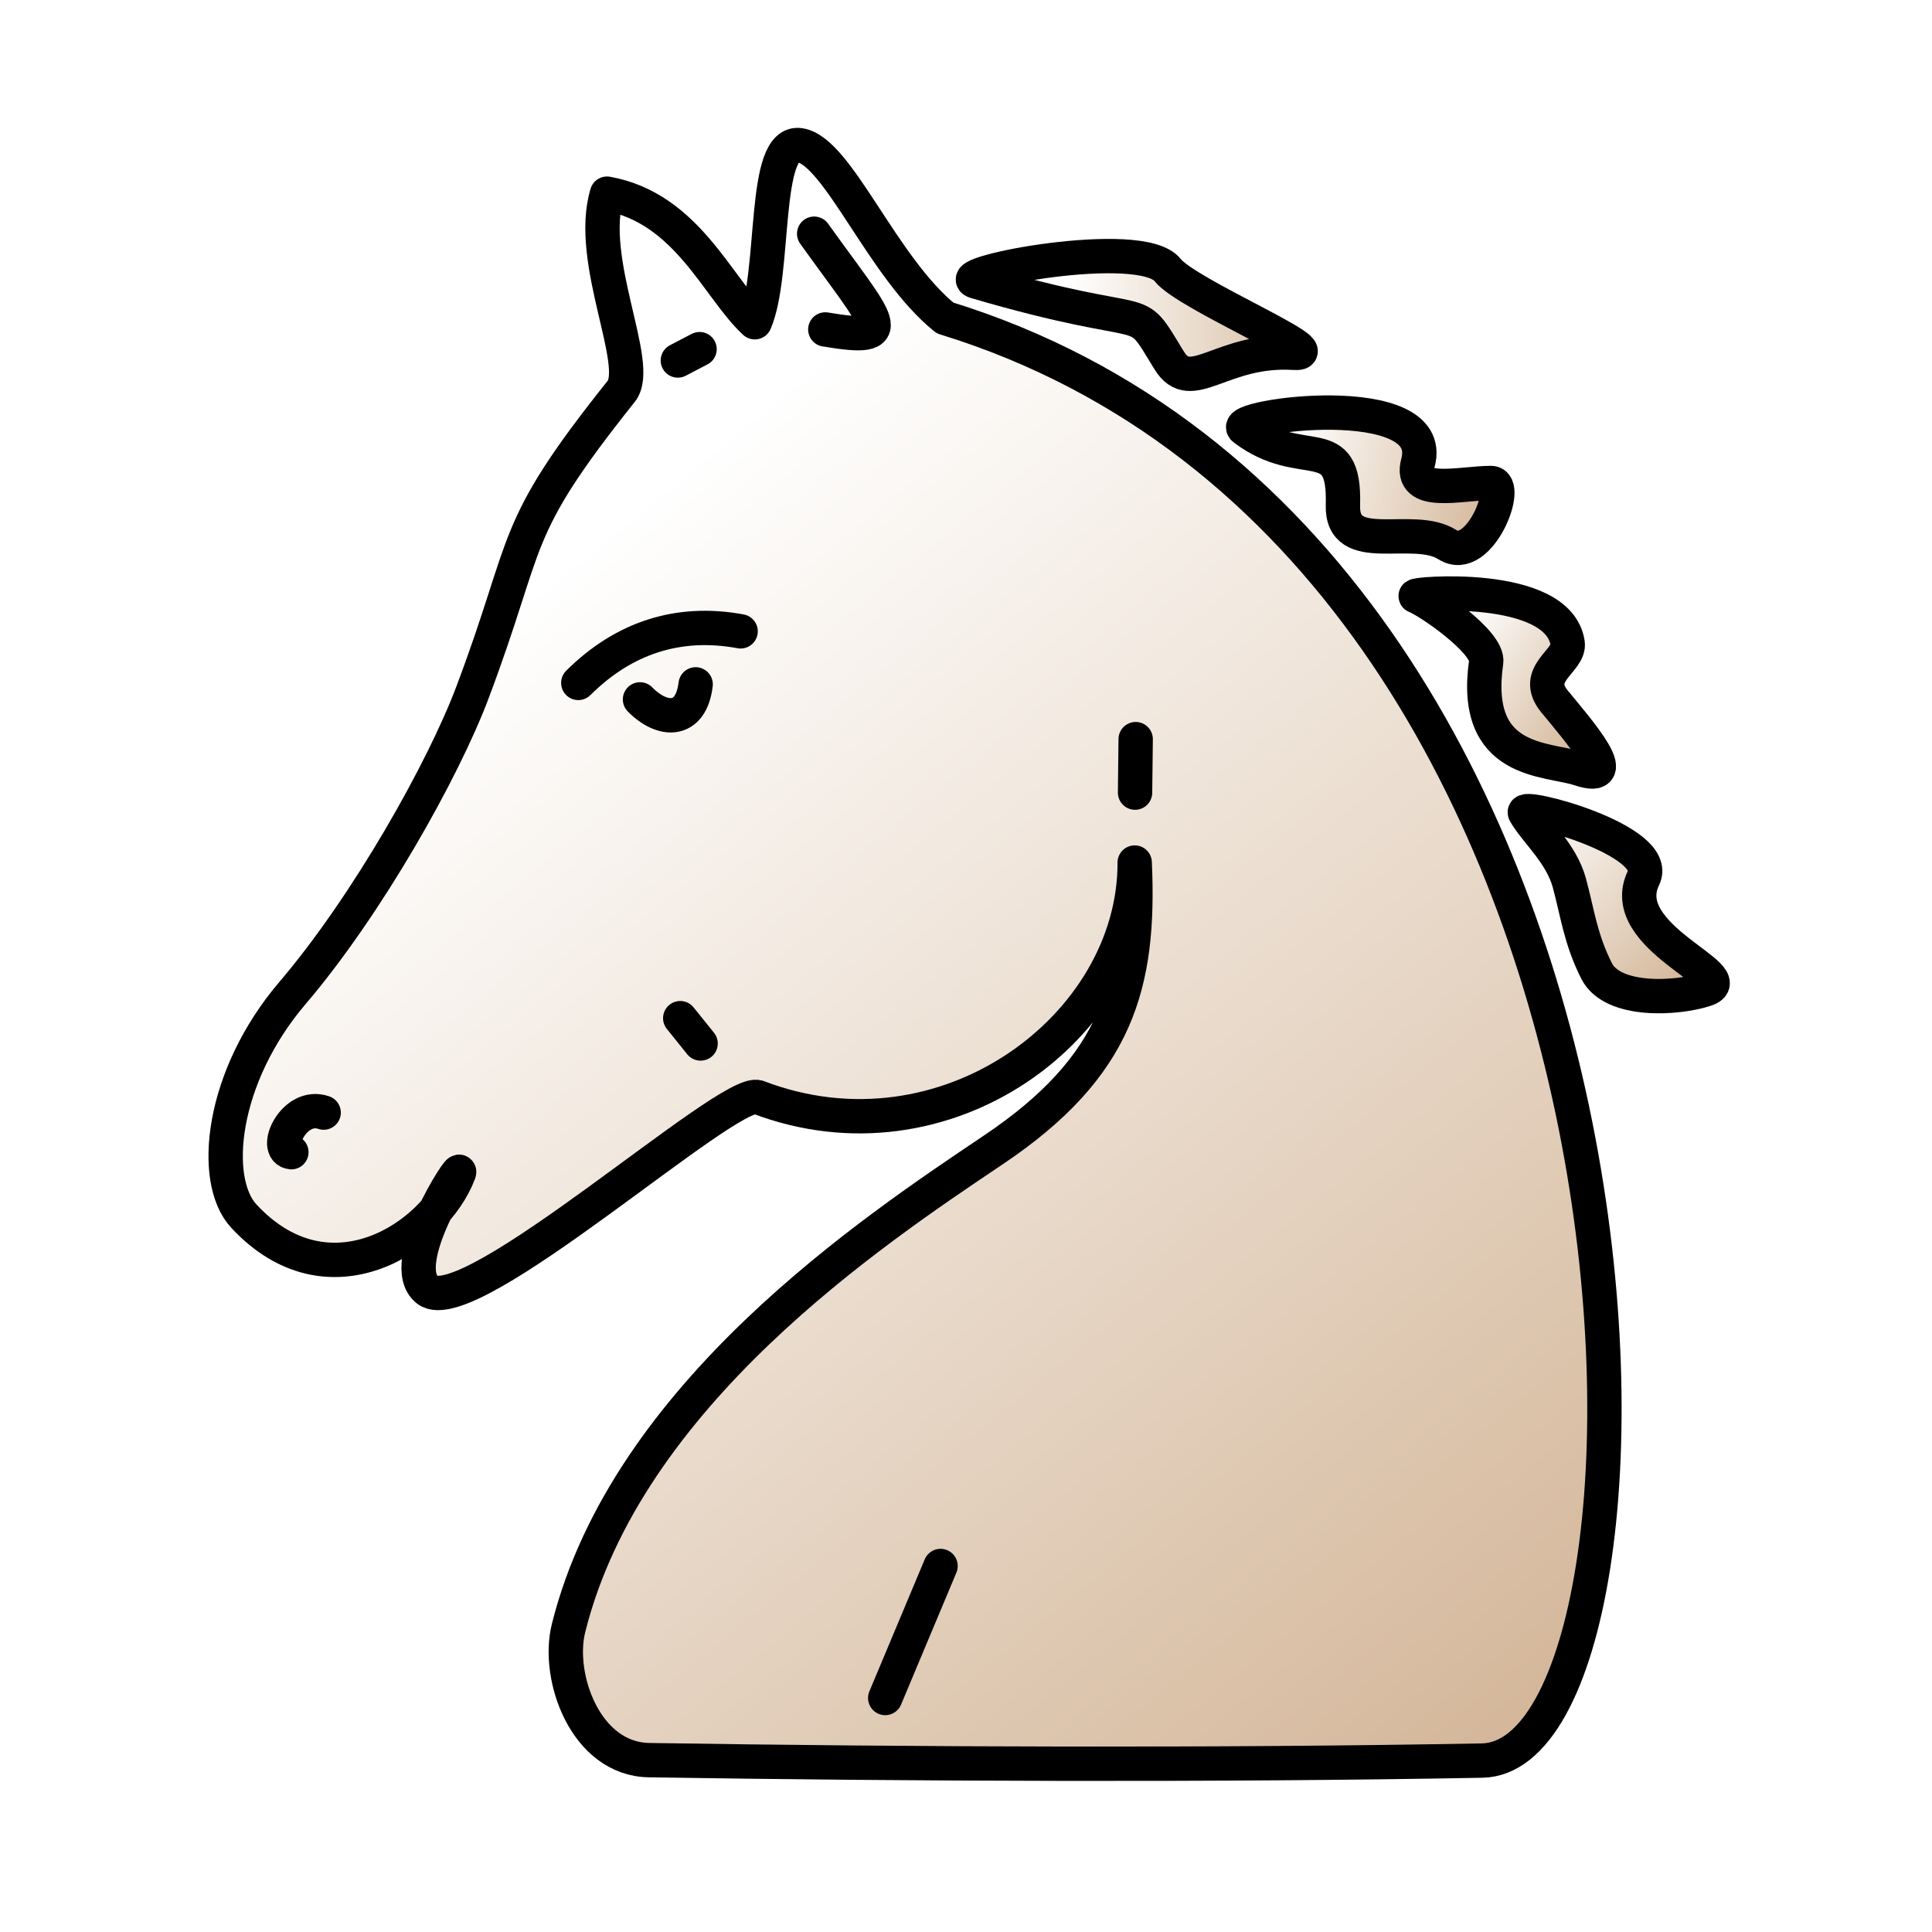
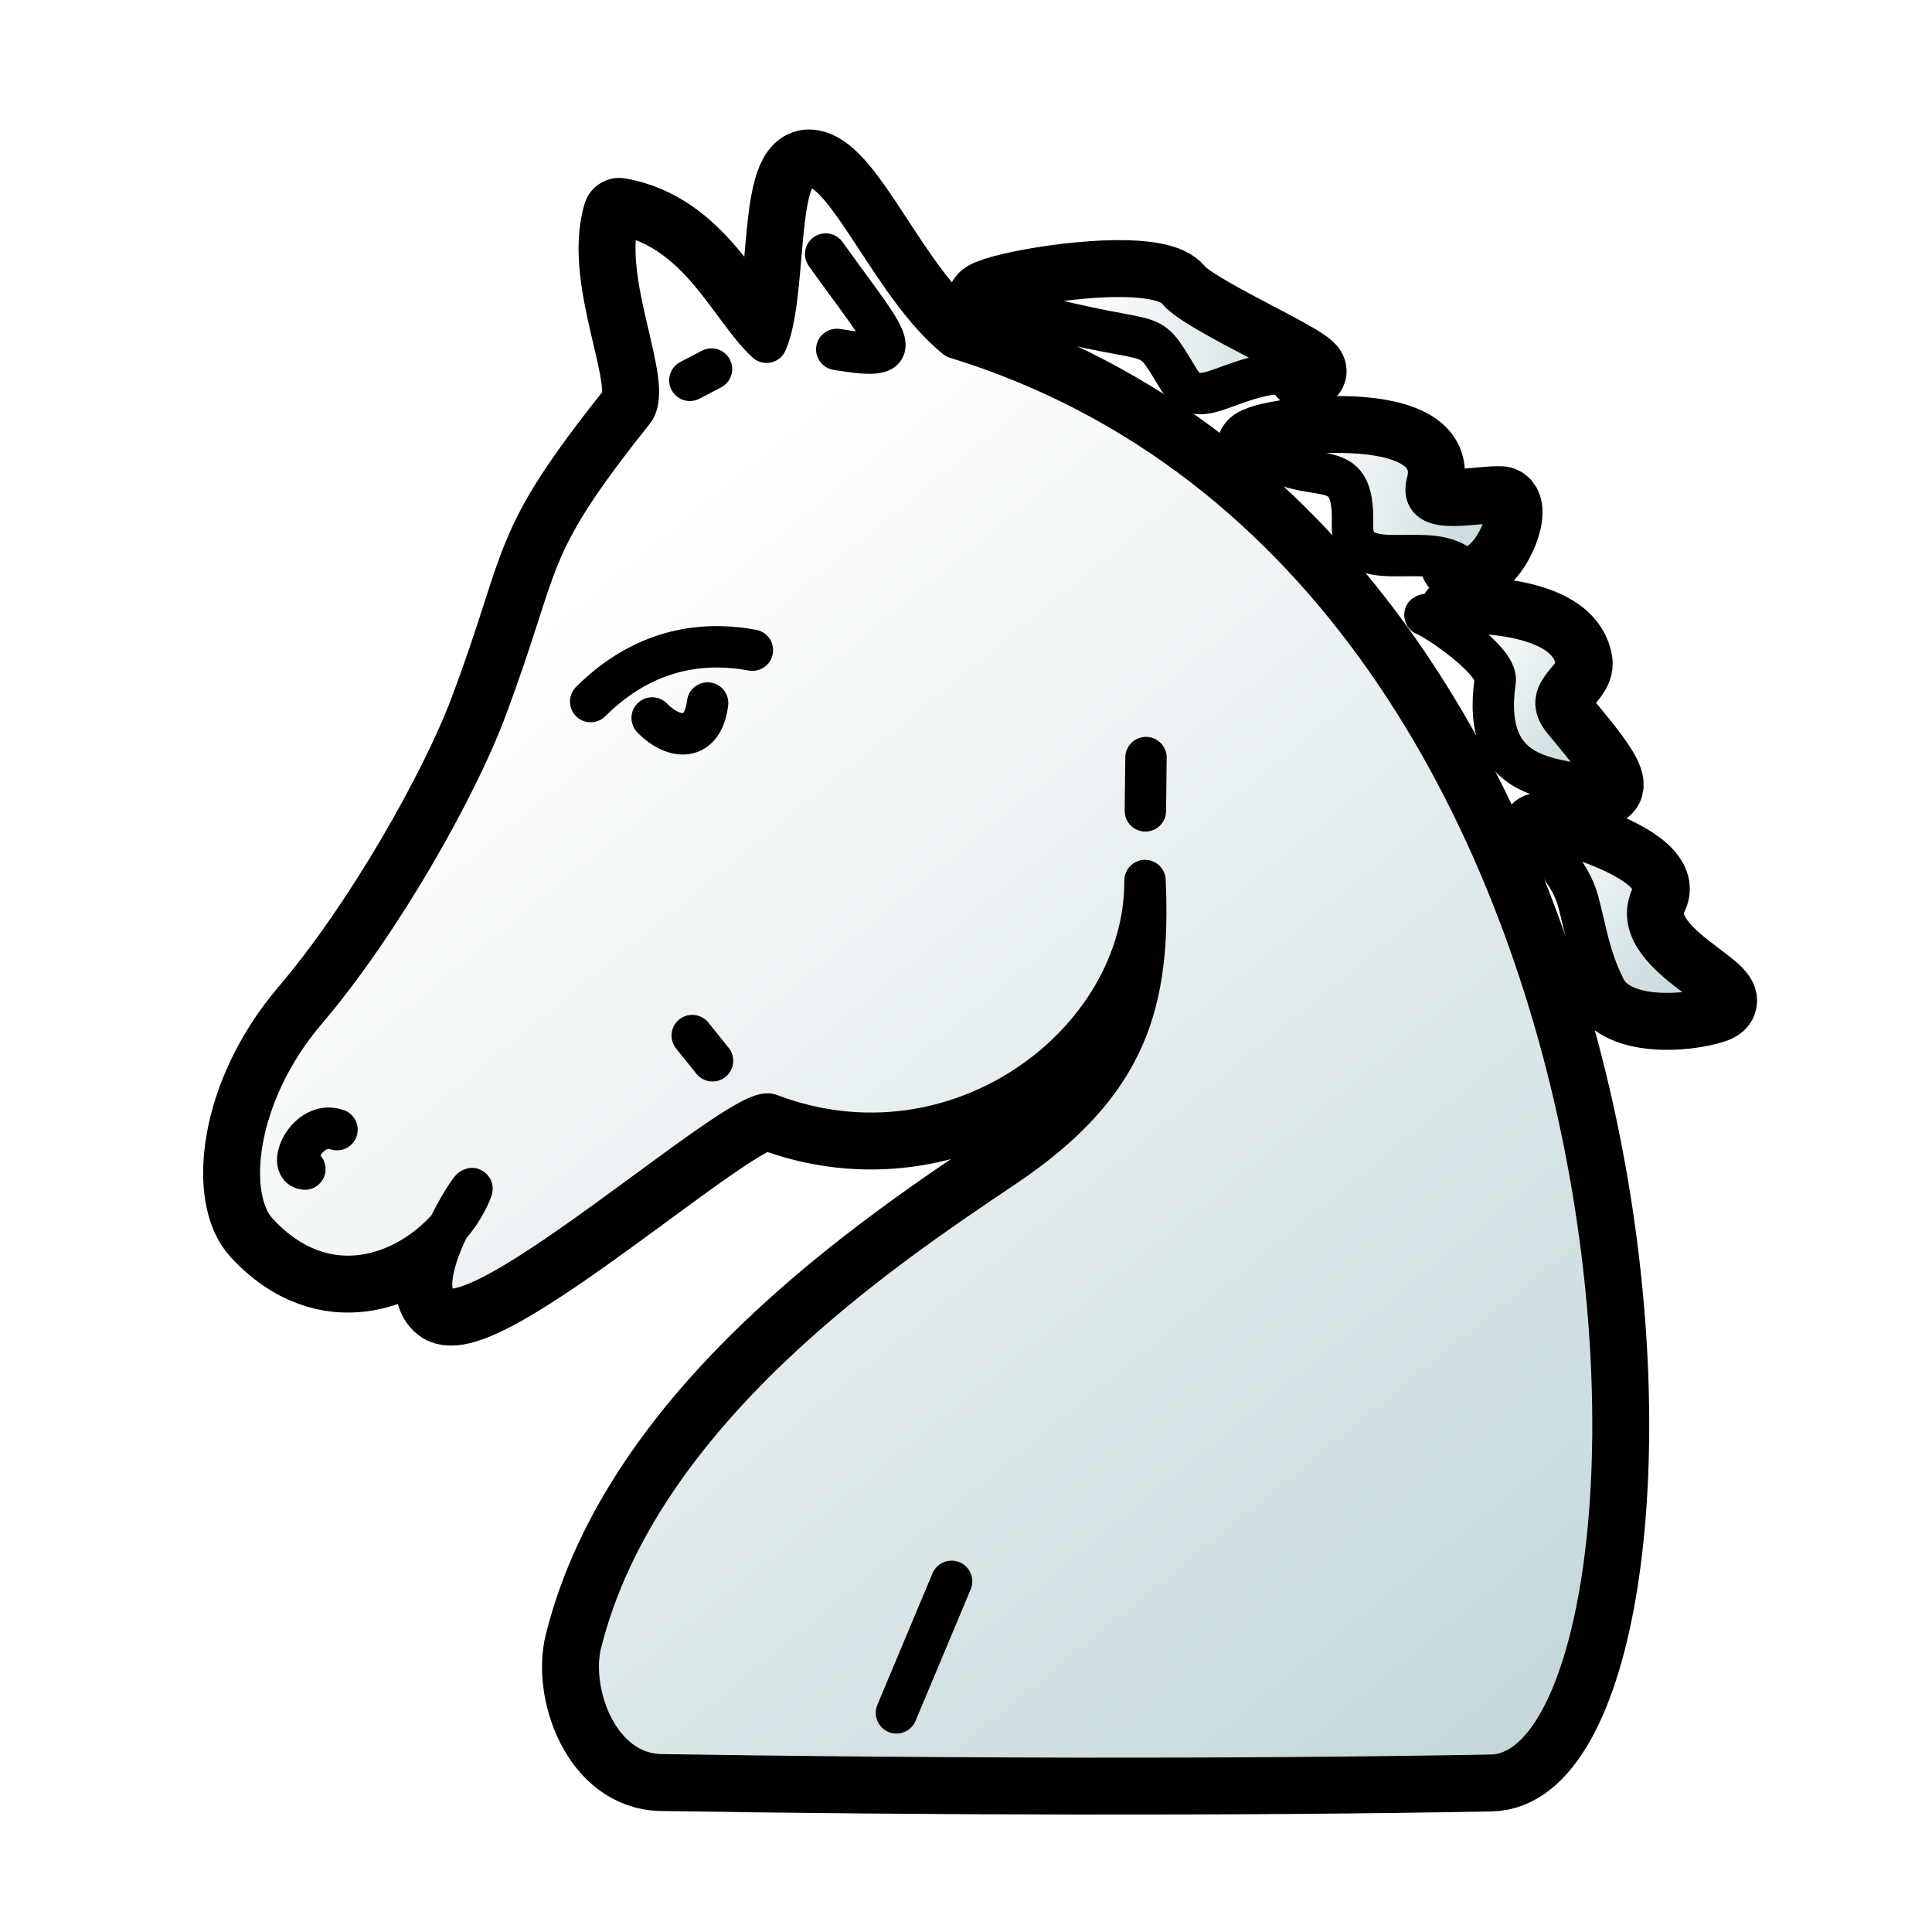
- <svg xmlns="http://www.w3.org/2000/svg" xmlns:xlink="http://www.w3.org/1999/xlink" width="700pt" height="700pt" viewBox="0 0 900 900" version="1">
-   <defs>
-     <linearGradient id="a">
-       <stop offset="0" stop-color="#fff" />
-       <stop offset="1" stop-color="#d0b090" />
+ <svg xmlns="http://www.w3.org/2000/svg" xmlns:xlink="http://www.w3.org/1999/xlink" width="700pt" height="700pt" id="knight" version="1.0" viewBox="0 0 933.333 933.333">
+   <style id="base">
+     .base { 
+       fill-opacity:1;
+       fill-rule:evenodd;
+       stroke-miterlimit:4;
+       stroke-dasharray:none;
+       stroke-linecap:round;
+       stroke-linejoin:round;
+       stroke-opacity:1
+     }
+     .shadow {
+       stroke:none;
+       filter:url(#filterBlur);
+     }
+   </style>
+   <style id="stroke-medium">.stroke-medium {stroke-width: 20; }</style>
+   <style id="stroke-boundary">.stroke-boundary {stroke-width: 35; }</style>
+   <style id="stroke-color">.stroke-color {stroke: black; }</style>
+   <defs id="defs36222">
+     <linearGradient id="fillGradient">
+       <stop style="stop-color: white; stop-opacity: 1;" offset="0" id="stop0" />
+       <stop style="stop-color: rgb(191, 211, 215); stop-opacity: 1;" offset="1" id="stop1" />
    </linearGradient>
-     <linearGradient xlink:href="#a" id="f" gradientUnits="userSpaceOnUse" x1="705.291" y1="378.288" x2="787.126" y2="465.624" gradientTransform="translate(0 4)" />
-     <linearGradient xlink:href="#a" id="e" gradientUnits="userSpaceOnUse" x1="667.033" y1="299.327" x2="739.154" y2="348.42" gradientTransform="translate(4 4)" />
-     <linearGradient xlink:href="#a" id="d" gradientUnits="userSpaceOnUse" x1="598.679" y1="209.761" x2="705.532" y2="232.288" gradientTransform="translate(0 4)" />
-     <linearGradient xlink:href="#a" id="c" gradientUnits="userSpaceOnUse" x1="493.792" y1="157.906" x2="625.853" y2="159.489" gradientTransform="translate(4 -2)" />
-     <linearGradient xlink:href="#a" id="b" gradientUnits="userSpaceOnUse" x1="265.646" y1="255.94" x2="753.208" y2="854.328" gradientTransform="translate(0 4)" />
+     <linearGradient xlink:href="#fillGradient" id="hair4-gradient" gradientUnits="userSpaceOnUse" x1="705.291" y1="378.288" x2="787.126" y2="465.624" gradientTransform="matrix(1.033167,0,0,1.033167,7.028826,14.37273)" />
+     <linearGradient xlink:href="#fillGradient" id="hair3-gradient" gradientUnits="userSpaceOnUse" x1="667.033" y1="299.327" x2="739.154" y2="348.42" gradientTransform="matrix(1.033167,0,0,1.033167,11.1615,14.37273)" />
+     <linearGradient xlink:href="#fillGradient" id="hair2-gradient" gradientUnits="userSpaceOnUse" x1="598.679" y1="209.761" x2="705.532" y2="232.288" gradientTransform="matrix(1.033167,0,0,1.033167,7.028826,14.37273)" />
+     <linearGradient xlink:href="#fillGradient" id="hair1-gradient" gradientUnits="userSpaceOnUse" x1="493.792" y1="157.906" x2="625.853" y2="159.489" gradientTransform="matrix(1.033167,0,0,1.033167,11.1615,8.173725)" />
+     <linearGradient xlink:href="#fillGradient" id="body-gradient" gradientUnits="userSpaceOnUse" x1="265.646" y1="255.94" x2="753.208" y2="854.328" gradientTransform="matrix(1.033167,0,0,1.033167,7.028826,14.37273)" />
  </defs>
-   <g fill-rule="evenodd" stroke="#000" stroke-width="16" stroke-linecap="round" stroke-linejoin="round">
-     <path d="M528.59 401.808c.214 76.493-88.227 142.653-175.456 109.334-13.36-5.102-134.568 104.803-153.994 89.766-15.325-11.863 16.98-60.77 14.63-54.522-11.18 29.74-60.547 62.844-100.19 20.112-15.503-16.71-10.71-64.776 22.684-103.933 34.777-40.78 70.09-103.577 83.757-139.796 27.493-72.85 16.706-74.44 69.392-140.507 9.898-12.41-16.088-60.595-6.643-92.047 37.306 6.653 51.688 44.162 68.844 59.903 10-23.152 3.28-85.362 21.06-82.463 17.777 2.9 38.227 56.792 67.554 80.462C791.49 256.214 788.618 818.322 690.45 820.143c-121.172 2.248-266.24 1.74-388.105-.202-29.528-.47-43.197-38.672-37.503-61.5 27.155-108.88 141.833-185.087 198.008-222.854 57.697-38.79 68.26-76.91 65.74-133.78z" fill="url(#b)" />
-     <path d="M345.006 294.1c-29.073-5.367-54.564 3.077-75.617 24.03M298.138 325.803c10.443 10.64 23.734 11.084 25.923-6.997M150.77 518.29c-13.854-4.786-23.877 17.537-15.037 18.447M316.876 474.304l9.488 11.79M528.753 369.236l.29-24.918M325.88 162.65l-10.114 5.28M379.27 108.874c30.152 42.12 41.04 50.64 5.187 44.597" fill="none" />
-     <path d="M454.444 131.126c86.572 25.384 71.97 7.062 90.23 36.796 10.228 16.658 24.402-5.678 58.145-3.565 18.222 1.14-50.002-27.22-58.9-38.563-12.353-15.745-102.178 1.608-89.476 5.332z" fill="url(#c)" />
-     <path d="M579.55 199.723c27.193 20.672 47.11-.325 46.037 35.545-.738 24.63 32.506 8.174 48.65 18.448C689.11 263.18 704.027 225 694.567 225c-14.232 0-38.4 6.678-34.027-9.394 9.598-35.278-88.8-21.82-80.99-15.883z" fill="url(#d)" />
-     <path d="M659.532 277.716c5.292 1.85 34.12 21.37 32.785 30.65-6.884 47.874 28.416 44.77 43.608 49.83 21.288 7.093-.992-18.322-11.734-31.39-10.74-13.067 7.34-18.917 6.075-27.206-4.453-29.156-73.497-22.85-70.733-21.884z" fill="url(#e)" />
-     <path d="M710.39 378.647c5.058 8.82 16.918 18.81 20.677 32.645 3.76 13.836 5.175 26.17 12.694 41.032 7.52 14.86 37.774 12.923 50.82 8.562 17.577-5.877-42.497-24.127-28.96-51.952 8.566-17.61-57.96-35.047-55.23-30.287z" fill="url(#f)" />
-     <path d="M438.147 729.5l-25.78 61.493" fill="none" />
-   </g>
+   <path id="boundary" class="base stroke-color stroke-boundary" style="fill:none" d="m 392.063,80.14 c -18.368,-2.995 -11.427,61.278 -21.759,85.198 -17.725,-16.263 -32.582,-55.015 -71.127,-61.889 -9.758,32.495 17.089,82.277 6.863,95.1 -54.433,68.256 -43.288,69.901 -71.692,145.166 -14.122,37.42 -50.606,102.3 -86.536,144.432 -34.501,40.456 -39.453,90.116 -23.436,107.381 33.018,35.59 72.532,20.249 92.676,-3.128 -6.866,14.012 -12.931,31.98 -4.278,38.679 20.07,15.536 145.298,-98.015 159.1,-92.743 90.123,34.424 181.498,-33.931 181.276,-112.96 2.605,58.756 -8.31,98.14 -67.921,138.216 -58.038,39.019 -176.52,117.756 -204.575,230.245 -5.883,23.586 8.241,63.054 38.748,63.54 125.906,2.006 275.786,2.532 400.976,0.21 C 821.804,855.705 824.771,274.953 461.859,163.272 431.558,138.816 410.431,83.135 392.063,80.14 Z m 237.778,99.908 c 18.827,1.179 -51.659,-28.124 -60.852,-39.842 -3.988,-5.084 -15.794,-6.827 -29.74,-6.705 -30.681,0.268 -71.726,9.567 -62.704,12.212 m 227.083,126.658 c 15.366,9.779 30.78,-29.669 21.006,-29.669 -14.705,0 -39.674,6.899 -35.156,-9.706 4.958,-18.224 -17.978,-23.859 -41.145,-24.172 -23.167,-0.313 -46.566,4.696 -42.531,7.763 m 161.562,163.731 c 21.994,7.327 -1.026,-18.931 -12.124,-32.432 -11.098,-13.5 7.584,-19.546 6.276,-28.109 -3.163,-20.71 -37.867,-24.102 -58.321,-23.876 m 72.265,181.666 c 7.768,15.354 39.025,13.351 52.504,8.844 18.161,-6.072 -43.906,-24.927 -29.921,-53.674 7.745,-15.92 -43.911,-31.703 -55.057,-32.105" />
+   <path class="base stroke-color stroke-medium" style="fill:url(#body-gradient)" d="m 553.15,425.375 c 0.222,79.029 -91.153,147.384 -181.275,112.96 -13.802,-5.272 -139.031,108.279 -159.101,92.743 -15.833,-12.257 17.542,-62.784 15.115,-56.331 -11.553,30.727 -62.555,64.928 -103.513,20.779 -16.017,-17.265 -11.064,-66.925 23.436,-107.38 35.93,-42.132 72.413,-107.012 86.535,-144.433 28.404,-75.266 17.26,-76.91 71.693,-145.166 10.226,-12.823 -16.622,-62.605 -6.864,-95.101 38.545,6.874 53.404,45.627 71.129,61.89 10.332,-23.92 3.39,-88.192 21.757,-85.197 18.368,2.995 39.496,58.675 69.796,83.131 362.913,111.681 359.946,692.433 258.521,694.314 -125.19,2.322 -275.071,1.797 -400.977,-0.209 -30.507,-0.486 -44.629,-39.954 -38.747,-63.54 28.056,-112.489 146.537,-191.226 204.575,-230.245 59.611,-40.077 70.525,-79.461 67.92,-138.217 z" id="body" />
+   <path class="base stroke-color stroke-medium" style="fill:none" d="m 363.478,314.093 c -30.037,-5.543 -56.374,3.18 -78.125,24.828" id="eyebrow" />
+   <path class="base stroke-color stroke-medium" style="fill:none" d="m 315.055,346.849 c 10.789,10.993 24.521,11.452 26.783,-7.229" id="eye" />
+   <path class="base stroke-color stroke-medium" style="fill:none" d="m 162.801,545.72 c -14.314,-4.944 -24.67,18.119 -15.537,19.06" id="nose" />
+   <path class="base stroke-color stroke-medium" style="fill:none" d="m 334.415,500.276 9.802,12.182" id="cheek1" />
+   <path class="base stroke-color stroke-medium" style="fill:none" d="m 553.319,391.723 0.3,-25.744" id="cheek2" />
+   <path class="base stroke-color stroke-medium" style="fill:none" d="m 343.716,178.284 -10.449,5.456" id="ear-right" />
+   <path class="base stroke-color stroke-medium" style="fill:none" d="m 398.878,122.725 c 31.152,43.517 42.4,52.32 5.359,46.076" id="ear-left" />
+   <path class="base stroke-color stroke-medium" style="fill:none" d="m 459.708,763.937 -26.635,63.532" id="leg-line" />
+   <path class="base stroke-color stroke-medium" style="fill:url(#hair1-gradient)" d="m 476.545,145.715 c 89.444,26.226 74.358,7.297 93.222,38.016 10.569,17.211 25.213,-5.866 60.075,-3.683 18.827,1.179 -51.659,-28.124 -60.852,-39.842 -12.763,-16.268 -105.567,1.661 -92.444,5.508 z" id="hair1" />
+   <path class="base stroke-color stroke-medium" style="fill:url(#hair2-gradient)" d="m 605.802,216.587 c 28.094,21.358 48.672,-0.335 47.562,36.725 -0.762,25.446 33.584,8.445 50.264,19.06 15.366,9.779 30.779,-29.668 21.005,-29.668 -14.705,0 -39.674,6.899 -35.156,-9.706 9.917,-36.448 -91.744,-22.545 -83.675,-16.41 z" id="hair2" />
+   <path class="base stroke-color stroke-medium" style="fill:url(#hair3-gradient)" d="m 688.435,297.167 c 5.468,1.913 35.252,22.078 33.873,31.668 -7.113,49.461 29.358,46.255 45.054,51.483 21.994,7.327 -1.025,-18.932 -12.123,-32.432 -11.098,-13.501 7.583,-19.545 6.276,-28.109 -4.601,-30.123 -75.935,-23.609 -73.08,-22.61 z" id="hair3" />
+   <path class="base stroke-color stroke-medium" style="fill:url(#hair4-gradient)" d="m 740.98,401.446 c 5.226,9.112 17.479,19.433 21.363,33.728 3.884,14.295 5.347,27.039 13.115,42.392 7.768,15.354 39.025,13.352 52.503,8.846 18.161,-6.072 -43.906,-24.927 -29.921,-53.675 8.851,-18.195 -59.881,-36.209 -57.061,-31.291 z" id="hair4" />
</svg>
